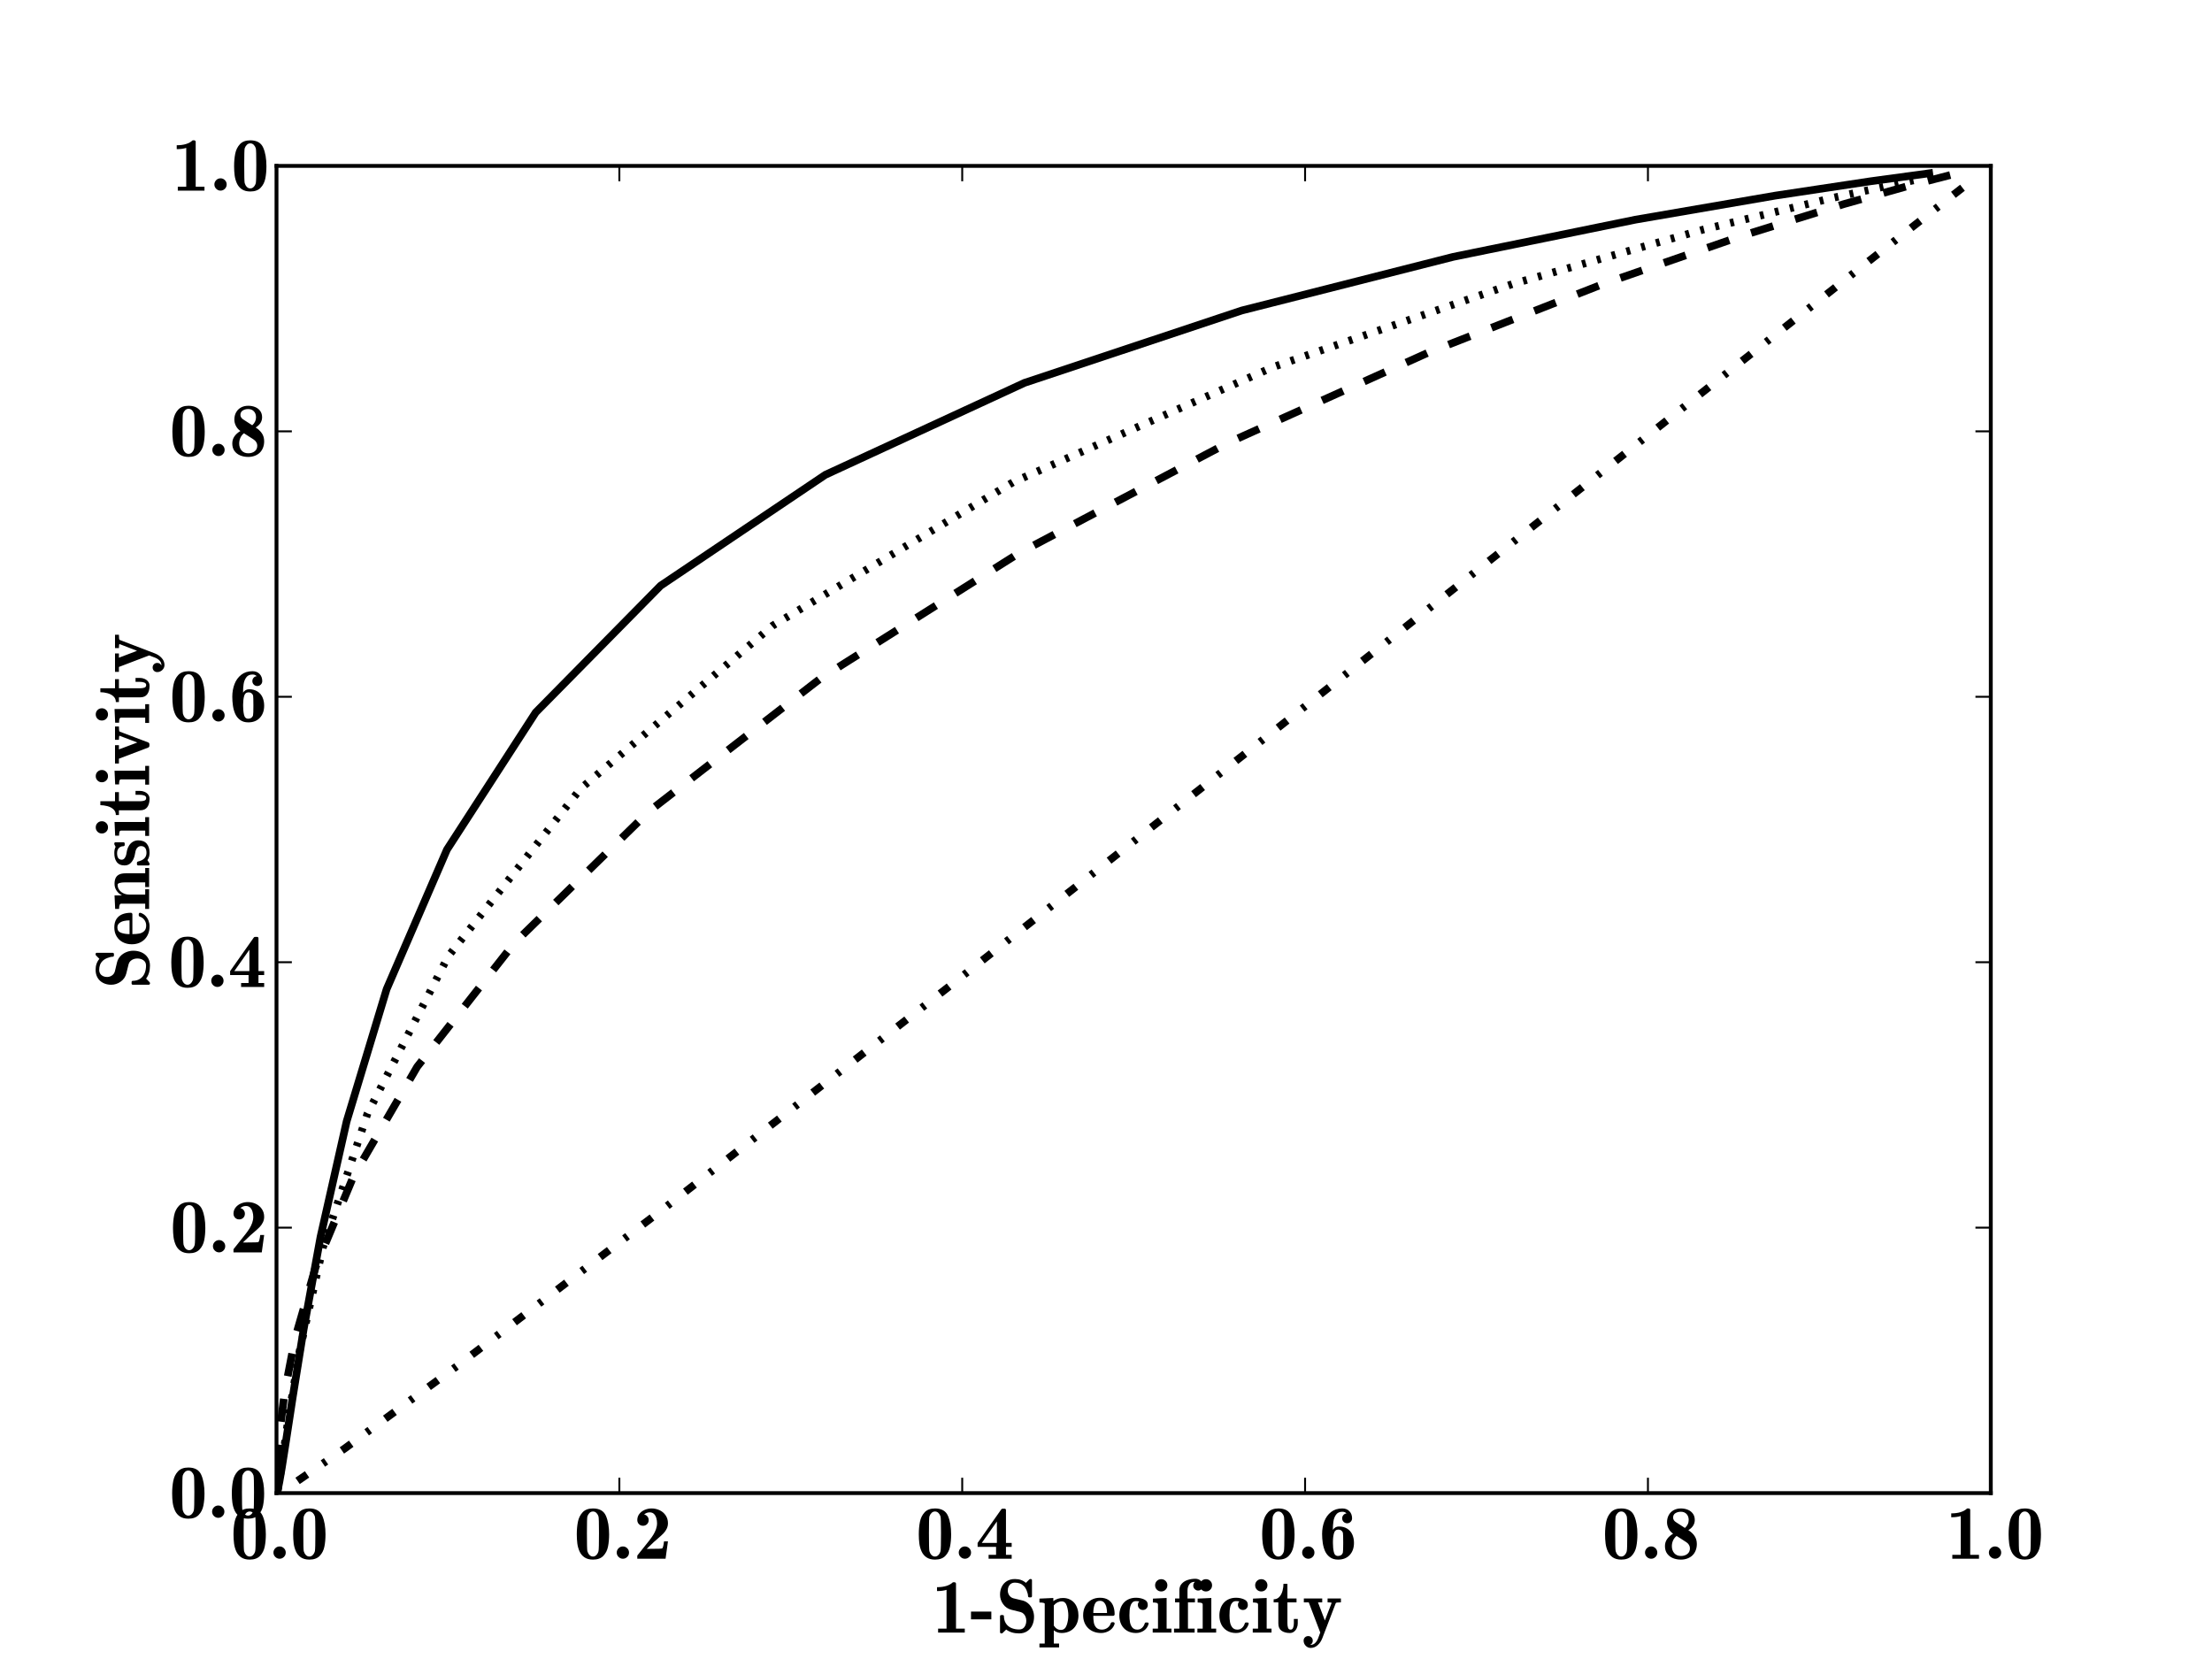
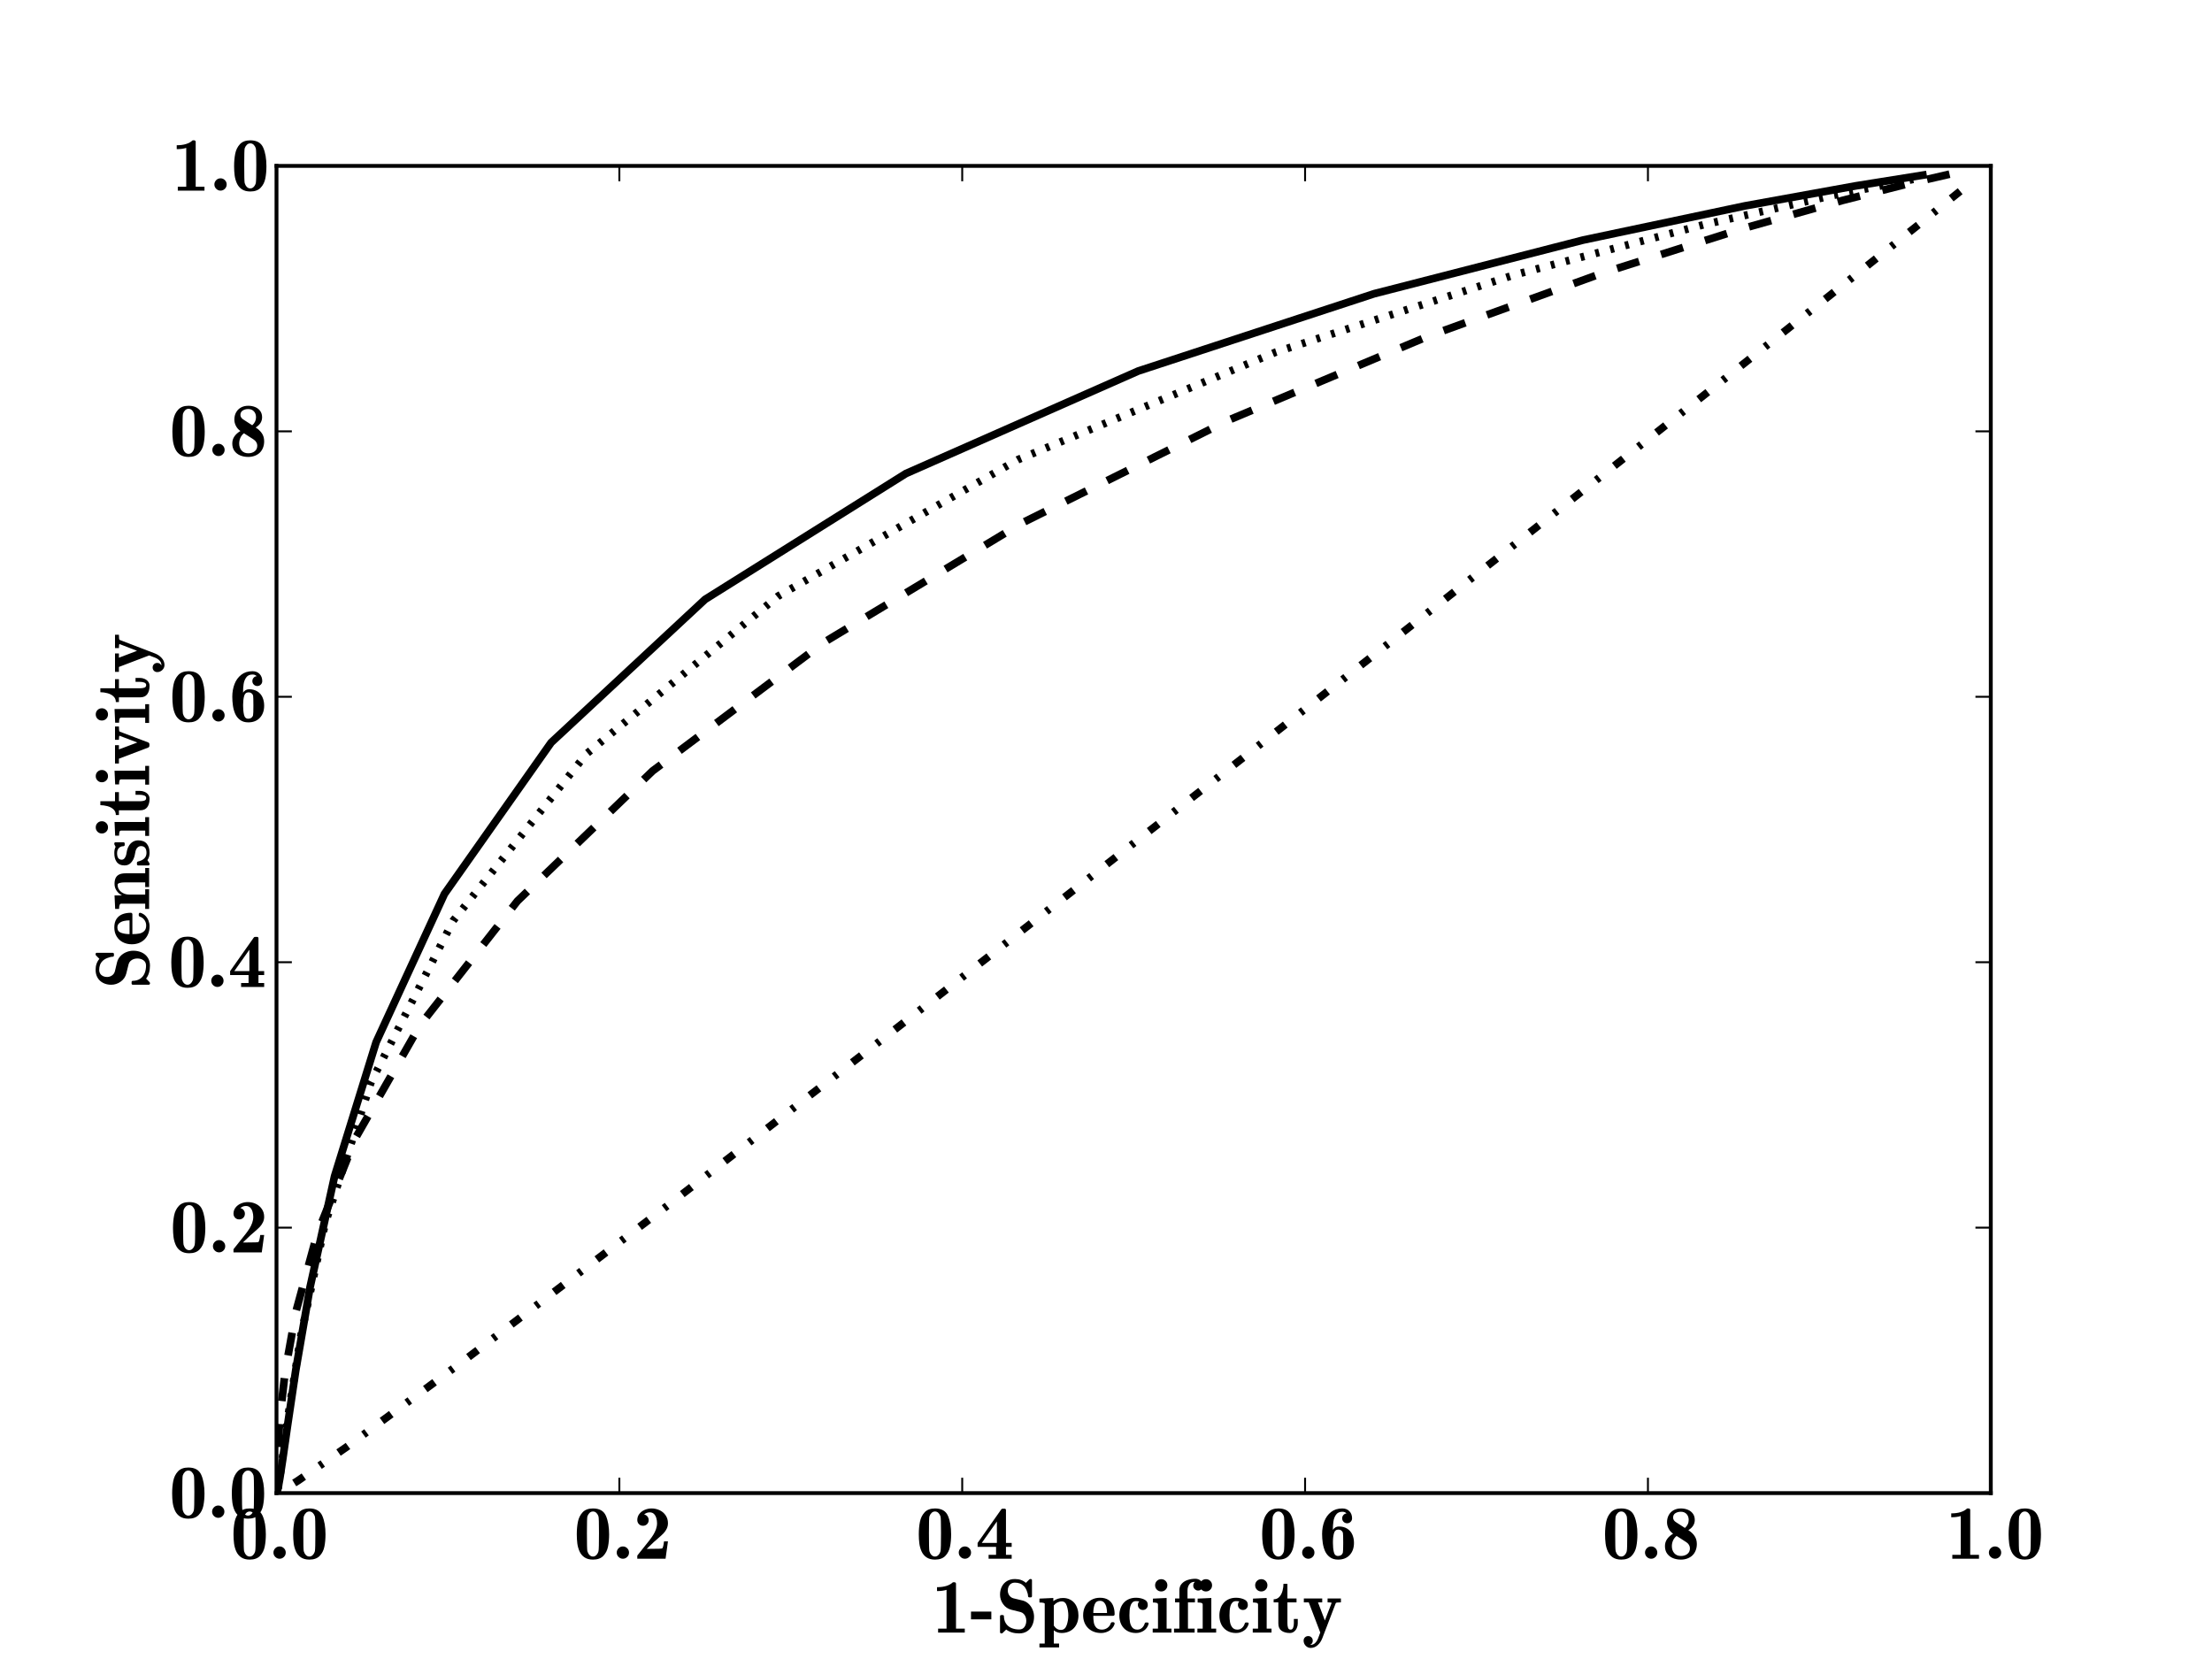
<svg xmlns="http://www.w3.org/2000/svg" xmlns:xlink="http://www.w3.org/1999/xlink" width="576pt" height="432pt" viewBox="0 0 576 432" version="1.1" id="svg1">
  <g id="figure1">
    <g id="patch1">
      <path style="fill: #ffffff; stroke: #ffffff; stroke-width: 1; stroke-linejoin: round; stroke-linecap: square;  opacity: 1" d="M0 432L576 432L576 0 L0 0L0 432" />
    </g>
    <g id="axes1">
      <g id="patch2">
        <path style="fill: #ffffff; opacity: 1" d="M72 388.8L518.4 388.8L518.4 43.2 L72 43.2L72 388.8" />
      </g>
      <g id="line2d1">
        <defs>
          <clipPath id="p50431ccdcb28178602d99d9270004dde">
            <rect x="72" y="43.2" width="446.4" height="345.6" />
          </clipPath>
        </defs>
-         <path style="fill: none; stroke: #000000; stroke-width: 2; stroke-linejoin: round; stroke-linecap: square;  opacity: 1" clip-path="url(#p50431ccdcb28178602d99d9270004dde)" d="M502.361 45.125L487.107 47.199L462.259 50.943 L425.899 57.196L378.428 66.881L323.397 80.842 L266.803 99.681L214.917 123.64L172.024 152.509 L139.495 185.52L116.386 221.242L100.676 257.575 L90.268 291.995L83.466 322.085L79.062 346.157 L76.245 363.67L74.475 375.218L73.394 382.112 L72.755 385.832L72.394 387.63" />
+         <path style="fill: none; stroke: #000000; stroke-width: 2; stroke-linejoin: round; stroke-linecap: square;  opacity: 1" clip-path="url(#p50431ccdcb28178602d99d9270004dde)" d="M500.719 45.605L483.224 48.398L454.422 53.604 L412.253 62.509L357.845 76.477L296.425 96.603 L235.901 123.311L183.606 156.079L143.514 193.367 L115.736 232.776L97.94 271.39L87.126 306.287 L80.743 335.15L77.015 356.802L74.844 371.411 L73.584 380.218L72.862 384.942L72.457 387.2 L72.236 388.173L72.119 388.559" />
      </g>
      <g id="line2d2">
-         <path style="fill: none; stroke: #000000; stroke-width: 2; stroke-linejoin: round; stroke-linecap: butt; stroke-dasharray: 6,6; stroke-dashoffset: 0; opacity: 1" clip-path="url(#p50431ccdcb28178602d99d9270004dde)" d="M507.833 45.587L497.462 48.263L480.165 53.137 L453.908 61.299L417.629 73.881L372.001 91.777 L319.766 115.317L265.326 144.042L213.666 176.661 L169.018 211.255L133.862 245.644L108.628 277.799 L92.105 306.167L82.225 329.839L76.821 348.55 L74.112 362.567L72.864 372.514L72.332 379.193 L72.121 383.43L72.042 385.963" />
+         <path style="fill: none; stroke: #000000; stroke-width: 2; stroke-linejoin: round; stroke-linecap: butt; stroke-dasharray: 6,6; stroke-dashoffset: 0; opacity: 1" clip-path="url(#p50431ccdcb28178602d99d9270004dde)" d="M507.653 45.355L497.212 47.766L479.871 52.168 L453.636 59.569L417.473 71.043L372.064 87.485 L320.113 109.319L265.957 136.272L214.507 167.302 L169.945 200.746L134.745 234.617L109.371 266.966 L92.665 296.19L82.607 321.215L77.059 341.552 L74.248 357.236L72.935 368.704L72.366 376.64 L72.137 381.827L72.049 385.022" />
      </g>
      <g id="line2d3">
-         <path style="fill: none; stroke: #000000; stroke-width: 2; stroke-linejoin: round; stroke-linecap: butt; stroke-dasharray: 3,5,1,5; stroke-dashoffset: 0; opacity: 1" clip-path="url(#p50431ccdcb28178602d99d9270004dde)" d="M511.024 48.889L501.639 56.214L483.088 70.776 L449.993 96.868L397.778 138.138L326.795 194.225 L246.19 257.629L172.204 315.193L118.959 355.755 L89.592 377.303L77.291 385.758L73.33 388.19 L72.306 388.705L72.074 388.788L72.021 388.799 L72.007 388.8L72.003 388.8L72.001 388.8 L72.001 388.8L72 388.8" />
+         <path style="fill: none; stroke: #000000; stroke-width: 2; stroke-linejoin: round; stroke-linecap: butt; stroke-dasharray: 3,5,1,5; stroke-dashoffset: 0; opacity: 1" clip-path="url(#p50431ccdcb28178602d99d9270004dde)" d="M510.421 49.787L500.621 57.686L481.583 72.883 L448.127 99.401L395.984 140.527L325.708 195.729 L246.213 257.855L173.094 314.486L120.003 354.892 L90.267 376.784L77.565 385.578L73.401 388.157 L72.317 388.705L72.075 388.79L72.022 388.799 L72.008 388.8L72.003 388.8L72.002 388.8 L72.001 388.8L72 388.8" />
      </g>
      <g id="line2d4">
-         <path style="fill: none; stroke: #000000; stroke-width: 2; stroke-linejoin: round; stroke-linecap: butt; stroke-dasharray: 1,3; stroke-dashoffset: 0; opacity: 1" clip-path="url(#p50431ccdcb28178602d99d9270004dde)" d="M498.248 46.966L477.591 51.446L443.455 59.801 L393.916 73.938L331.507 95.581L263.89 125.517 L201.158 162.944L151.207 205.341L116.724 248.996 L95.709 289.931L84.093 324.796L78.069 351.523 L75.034 369.67L73.512 380.35L72.746 385.667 L72.363 387.849L72.174 388.569L72.083 388.756 L72.04 388.793L72.02 388.799" />
+         <path style="fill: none; stroke: #000000; stroke-width: 2; stroke-linejoin: round; stroke-linecap: butt; stroke-dasharray: 1,3; stroke-dashoffset: 0; opacity: 1" clip-path="url(#p50431ccdcb28178602d99d9270004dde)" d="M498.193 46.694L477.553 50.834L443.512 58.549 L394.208 71.617L332.189 91.704L265.026 119.714 L202.629 155.223L152.734 196.28L118.027 239.71 L96.641 281.723L84.664 318.639L78.371 347.686 L75.171 367.741L73.561 379.603L72.755 385.464 L72.358 387.82L72.167 388.572L72.078 388.759 L72.037 388.794L72.018 388.799" />
      </g>
      <g id="matplotlib.axis1">
        <g id="xtick1">
          <g id="line2d5">
            <defs>
              <path id="m30e32995789d870ad79a2e54c91cf9c6" d="M0 0L0 -4" />
            </defs>
            <g>
              <use style="fill: none; stroke: #000000; stroke-width: 0.5; stroke-linejoin: round; stroke-linecap: butt;  opacity: 1" xlink:href="#m30e32995789d870ad79a2e54c91cf9c6" x="72" y="388.8" />
            </g>
          </g>
          <g id="line2d6">
            <defs>
              <path id="m9281cae24120827b11d5ea8a7ad3e96b" d="M0 0L0 4" />
            </defs>
            <g>
              <use style="fill: none; stroke: #000000; stroke-width: 0.5; stroke-linejoin: round; stroke-linecap: butt;  opacity: 1" xlink:href="#m9281cae24120827b11d5ea8a7ad3e96b" x="72" y="43.2" />
            </g>
          </g>
          <g id="text1">
            <defs>
              <path id="c_bd189987bd89a7b3eb6aec75796a6bc8" d="M25 1.125q-6.641 0 -10.969 -2.875q-4.312 -2.891 -6.516 -7.766q-2.188 -4.891 -2.906 -10.375q-0.703 -5.5 -0.703 -11.891q0 -8.938 1.469 -16.312q1.469 -7.375 6.125 -12.375q4.656 -5.016 13.5 -5.016q12.641 0 16.812 9.547q4.188 9.547 4.188 24.156q0 8.875 -1.453 16.031q-1.438 7.156 -6.094 12.016q-4.656 4.859 -13.453 4.859M17.672 -9.906q0.828 2.969 2.734 5q1.906 2.031 4.594 2.031q2.594 0 4.516 -2.078q1.938 -2.078 2.656 -4.953q0.641 -2.5 0.641 -23.594q0 -19.281 -0.641 -21.578q-0.828 -2.688 -2.703 -4.562q-1.875 -1.891 -4.469 -1.891q-2.594 0 -4.5 1.859q-1.891 1.859 -2.828 4.594q-0.578 2.297 -0.578 21.578q0 21.094 0.578 23.594" />
              <path id="c_241e11cb1762a072e8e04703d844d767" d="M5.906 -8.016q0 -3.219 2.344 -5.609q2.344 -2.391 5.672 -2.391q3.312 0 5.656 2.344q2.344 2.344 2.344 5.656q0 3.328 -2.391 5.672q-2.391 2.344 -5.609 2.344q-3.234 0 -5.625 -2.391q-2.391 -2.391 -2.391 -5.625" />
            </defs>
            <g style="fill: #000000; opacity: 1" transform="translate(60.02344,405.8938)scale(0.2)">
              <use xlink:href="#c_bd189987bd89a7b3eb6aec75796a6bc8" />
              <use xlink:href="#c_241e11cb1762a072e8e04703d844d767" x="50" />
              <use xlink:href="#c_bd189987bd89a7b3eb6aec75796a6bc8" x="77.686" />
            </g>
          </g>
        </g>
        <g id="xtick2">
          <g id="line2d7">
            <g>
              <use style="fill: none; stroke: #000000; stroke-width: 0.5; stroke-linejoin: round; stroke-linecap: butt;  opacity: 1" xlink:href="#m30e32995789d870ad79a2e54c91cf9c6" x="161.28" y="388.8" />
            </g>
          </g>
          <g id="line2d8">
            <g>
              <use style="fill: none; stroke: #000000; stroke-width: 0.5; stroke-linejoin: round; stroke-linecap: butt;  opacity: 1" xlink:href="#m9281cae24120827b11d5ea8a7ad3e96b" x="161.28" y="43.2" />
            </g>
          </g>
          <g id="text2">
            <defs>
              <path id="c_435c0ad052e81ac792eef9745a69dda8" d="M4.984 -0l0 -3.906q0.047 -0.25 0.438 -0.781l15.281 -19.188q2.875 -3.672 5.078 -7.188q2.203 -3.516 3.562 -7.359q1.375 -3.859 1.375 -7.875q0 -3.312 -0.938 -6.609q-0.922 -3.297 -3.031 -5.391q-2.094 -2.109 -5.562 -2.109q-4.188 0 -7.266 2.781q2.688 0.594 4.297 2.594q1.609 2 1.609 4.734q0 3.172 -2.156 5.281q-2.141 2.094 -5.266 2.094q-2.109 0 -3.766 -0.953q-1.656 -0.953 -2.656 -2.656q-1 -1.719 -1 -3.766q0 -4.641 2.703 -8.094q2.719 -3.469 7.016 -5.281q4.297 -1.812 8.875 -1.812q5.672 0 10.578 2.344q4.906 2.344 7.828 6.75q2.938 4.391 2.938 10.094q0 3.906 -1.641 7.234q-1.625 3.312 -4.078 5.891q-2.438 2.562 -7 6.469q-4.562 3.906 -5.391 4.688l-9.531 9.125l4.406 0q15.328 0 15.812 -0.594q1.375 -1.359 2.297 -9.125l5.125 0l-3.125 22.609z" />
            </defs>
            <g style="fill: #000000; opacity: 1" transform="translate(149.4128,405.8938)scale(0.2)">
              <use xlink:href="#c_bd189987bd89a7b3eb6aec75796a6bc8" />
              <use xlink:href="#c_241e11cb1762a072e8e04703d844d767" x="50" />
              <use xlink:href="#c_435c0ad052e81ac792eef9745a69dda8" x="77.686" />
            </g>
          </g>
        </g>
        <g id="xtick3">
          <g id="line2d9">
            <g>
              <use style="fill: none; stroke: #000000; stroke-width: 0.5; stroke-linejoin: round; stroke-linecap: butt;  opacity: 1" xlink:href="#m30e32995789d870ad79a2e54c91cf9c6" x="250.56" y="388.8" />
            </g>
          </g>
          <g id="line2d10">
            <g>
              <use style="fill: none; stroke: #000000; stroke-width: 0.5; stroke-linejoin: round; stroke-linecap: butt;  opacity: 1" xlink:href="#m9281cae24120827b11d5ea8a7ad3e96b" x="250.56" y="43.2" />
            </g>
          </g>
          <g id="text3">
            <defs>
              <path id="c_a94c655bbde2d2217f8233435eb45e54" d="M17.094 -0l0 -5.078l9.719 0l0 -10.406l-24.031 0l0 -5.125l30.812 -43.703q0.594 -0.875 1.812 -0.875l2.484 0q0.828 0 1.312 0.5q0.5 0.484 0.5 1.312l0 42.766l7.422 0l0 5.125l-7.422 0l0 10.406l7.422 0l0 5.078zM8.203 -20.609l19.672 0l0 -27.875z" />
            </defs>
            <g style="fill: #000000; opacity: 1" transform="translate(238.4741,405.8938)scale(0.2)">
              <use xlink:href="#c_bd189987bd89a7b3eb6aec75796a6bc8" />
              <use xlink:href="#c_241e11cb1762a072e8e04703d844d767" x="50" />
              <use xlink:href="#c_a94c655bbde2d2217f8233435eb45e54" x="77.686" />
            </g>
          </g>
        </g>
        <g id="xtick4">
          <g id="line2d11">
            <g>
              <use style="fill: none; stroke: #000000; stroke-width: 0.5; stroke-linejoin: round; stroke-linecap: butt;  opacity: 1" xlink:href="#m30e32995789d870ad79a2e54c91cf9c6" x="339.84" y="388.8" />
            </g>
          </g>
          <g id="line2d12">
            <g>
              <use style="fill: none; stroke: #000000; stroke-width: 0.5; stroke-linejoin: round; stroke-linecap: butt;  opacity: 1" xlink:href="#m9281cae24120827b11d5ea8a7ad3e96b" x="339.84" y="43.2" />
            </g>
          </g>
          <g id="text4">
            <defs>
              <path id="c_2e75b3049153cd3e7b053d54935e87d1" d="M25 1.125q-6.344 0 -10.594 -3.125q-4.25 -3.125 -6.406 -8q-2.141 -4.891 -2.969 -10.656q-0.828 -5.766 -0.828 -11.672q0 -8.688 2.828 -16.234q2.828 -7.547 8.766 -12.234q5.938 -4.688 14.719 -4.688q5.766 0 9.234 3.594q3.469 3.594 3.469 9.297q0 2.688 -1.906 4.547q-1.906 1.859 -4.5 1.859q-2.688 0 -4.594 -1.859q-1.891 -1.859 -1.891 -4.547q0 -2.484 1.625 -4.344q1.641 -1.859 4.031 -2.047q-1.859 -2.203 -5.469 -2.203q-5.469 0 -8.188 3.844q-2.703 3.828 -3.406 8.781q-0.703 4.953 -0.703 10.969q2.969 -4.406 7.906 -4.406q6.109 0 10.594 2.734q4.5 2.734 6.734 7.578q2.25 4.828 2.25 11.078q0 9.719 -5.547 15.734q-5.531 6 -15.156 6M25 -3.609q2.156 0 3.859 -1.094q1.703 -1.109 2.344 -3.109q0.484 -2.297 0.484 -12.703l0 -0.281q0 -10.984 -0.391 -13q-0.578 -1.891 -2.141 -3.031q-1.562 -1.156 -3.672 -1.156q-4.531 0 -5.859 4.828q-1.312 4.828 -1.312 11.031l0 1.719q0 6.641 1.172 11.719q1.172 5.078 5.516 5.078" />
            </defs>
            <g style="fill: #000000; opacity: 1" transform="translate(327.8947,405.8938)scale(0.2)">
              <use xlink:href="#c_bd189987bd89a7b3eb6aec75796a6bc8" />
              <use xlink:href="#c_241e11cb1762a072e8e04703d844d767" x="50" />
              <use xlink:href="#c_2e75b3049153cd3e7b053d54935e87d1" x="77.686" />
            </g>
          </g>
        </g>
        <g id="xtick5">
          <g id="line2d13">
            <g>
              <use style="fill: none; stroke: #000000; stroke-width: 0.5; stroke-linejoin: round; stroke-linecap: butt;  opacity: 1" xlink:href="#m30e32995789d870ad79a2e54c91cf9c6" x="429.12" y="388.8" />
            </g>
          </g>
          <g id="line2d14">
            <g>
              <use style="fill: none; stroke: #000000; stroke-width: 0.5; stroke-linejoin: round; stroke-linecap: butt;  opacity: 1" xlink:href="#m9281cae24120827b11d5ea8a7ad3e96b" x="429.12" y="43.2" />
            </g>
          </g>
          <g id="text5">
            <defs>
              <path id="c_56240f3e9382366e63f8314dd529d1d8" d="M4.203 -16.406q0 -5.219 2.781 -9.219q2.781 -4.016 7.812 -7q-3.609 -2.438 -5.766 -6.453q-2.141 -4.031 -2.141 -8.438q0 -5.266 2.266 -9.359q2.266 -4.109 6.359 -6.359q4.109 -2.25 9.484 -2.25q4.828 0 8.922 1.672q4.109 1.656 6.594 5.047q2.5 3.391 2.5 8.281q0 8.156 -8.391 13.281q5.359 3.359 8.219 7.719q2.859 4.344 2.859 10.297q0 4.531 -1.5 8.344q-1.484 3.812 -4.188 6.422q-2.703 2.609 -6.594 4.078q-3.875 1.469 -8.422 1.469q-5.719 0 -10.453 -1.953q-4.734 -1.953 -7.547 -5.875q-2.797 -3.938 -2.797 -9.703M25 -3.609q4.984 0 8.344 -2.594q3.375 -2.594 3.375 -7.422q0 -2.344 -1.297 -4.469q-1.297 -2.125 -3.438 -3.484l-12.594 -8.109q-3.031 2.297 -4.625 5.859q-1.578 3.562 -1.578 7.422q0 5.562 3.141 9.188q3.156 3.609 8.672 3.609M18.406 -47.703l11.766 7.609q2.391 -2.094 3.656 -4.703q1.281 -2.609 1.281 -5.688q0 -4.734 -2.734 -7.719q-2.734 -2.984 -7.469 -2.984q-4.156 0 -7.141 1.891q-2.969 1.875 -2.969 5.781q0 1.75 1.016 3.312q1.031 1.562 2.594 2.5" />
            </defs>
            <g style="fill: #000000; opacity: 1" transform="translate(417.1747,405.8938)scale(0.2)">
              <use xlink:href="#c_bd189987bd89a7b3eb6aec75796a6bc8" />
              <use xlink:href="#c_241e11cb1762a072e8e04703d844d767" x="50" />
              <use xlink:href="#c_56240f3e9382366e63f8314dd529d1d8" x="77.686" />
            </g>
          </g>
        </g>
        <g id="xtick6">
          <g id="line2d15">
            <g>
              <use style="fill: none; stroke: #000000; stroke-width: 0.5; stroke-linejoin: round; stroke-linecap: butt;  opacity: 1" xlink:href="#m30e32995789d870ad79a2e54c91cf9c6" x="518.4" y="388.8" />
            </g>
          </g>
          <g id="line2d16">
            <g>
              <use style="fill: none; stroke: #000000; stroke-width: 0.5; stroke-linejoin: round; stroke-linecap: butt;  opacity: 1" xlink:href="#m9281cae24120827b11d5ea8a7ad3e96b" x="518.4" y="43.2" />
            </g>
          </g>
          <g id="text6">
            <defs>
              <path id="c_7b019f7db3d11a6a9a374c851b938a61" d="M8.297 -0l0 -5.078l10.984 0l0 -50.531q-5.172 1.609 -12.391 1.609l0 -5.078q13.953 0 20.703 -6.406l2.391 0q1.312 0.297 1.609 1.562l0 58.844l11.422 0l0 5.078z" />
            </defs>
            <g style="fill: #000000; opacity: 1" transform="translate(506.7203,405.8938)scale(0.2)">
              <use xlink:href="#c_7b019f7db3d11a6a9a374c851b938a61" />
              <use xlink:href="#c_241e11cb1762a072e8e04703d844d767" x="50" />
              <use xlink:href="#c_bd189987bd89a7b3eb6aec75796a6bc8" x="77.686" />
            </g>
          </g>
        </g>
        <g id="text7">
          <defs>
            <path id="c_b6e14084d50bbfdbdbef0209f2ace218" d="M1.125 -17.188l0 -10.109l26.469 0l0 10.109z" />
            <path id="c_e7839546026b50d6a21f79412334b058" d="M5.609 -0.203l0 -21.375q0.25 -0.984 1.281 -1.219l2.625 0q0.938 0.234 1.172 1.219q0 5.609 2.562 9.641q2.578 4.031 7.094 5.984q4.516 1.953 10.172 1.953q4.594 0 6.938 -3.344q2.344 -3.344 2.344 -8.141q0 -2.391 -0.828 -4.734q-0.828 -2.344 -2.547 -4.094q-1.703 -1.766 -4.094 -2.391l-12.016 -2.984q-6.594 -1.656 -10.656 -7.297q-4.047 -5.641 -4.047 -12.438q0 -5.797 2.375 -10.438q2.375 -4.641 6.734 -7.219q4.375 -2.594 10.281 -2.594q8.641 0 14.312 4.969l4.578 -4.578q0.391 -0.297 0.938 -0.391l1.172 0q0.969 0.281 1.219 1.172l0 21.375q-0.25 1.031 -1.219 1.328l-2.594 0q-1.078 -0.25 -1.312 -1.328q0 -3.172 -1.672 -7.266q-1.656 -4.109 -3.891 -6.203q-2.25 -2.297 -5.156 -3.344q-2.906 -1.047 -6.375 -1.047q-2.922 0 -5 1.344q-2.078 1.328 -3.188 3.656q-1.094 2.312 -1.094 5.297q0 3.469 1.969 6.328q1.984 2.844 5.312 3.781l12.016 2.875q4.484 1.125 7.844 4.328q3.375 3.188 5.203 7.656q1.844 4.469 1.844 9.109q0 6.016 -2.25 10.969q-2.25 4.953 -6.641 7.859q-4.391 2.906 -10.5 2.906q-10.25 0 -16.891 -5.031l-4.734 4.594q-0.391 0.234 -0.875 0.438l-1.125 0q-1.031 -0.344 -1.281 -1.328" />
            <path id="c_e99ceee9ce5f3ff57326c2b60b4a8849" d="M1.422 19.391l0 -5.078l6.875 0l0 -51.719q0 -1.703 -6.875 -1.703l0 -5.078l18.062 -0.828l0 4.094q5.516 -4.094 12.5 -4.094q4.984 0 8.766 1.812q3.781 1.797 6.297 4.875q2.516 3.078 3.828 7.281q1.328 4.188 1.328 8.828q0 6.594 -2.672 11.797q-2.656 5.203 -7.672 8.109q-5 2.906 -11.531 2.906q-5.859 0 -10.203 -3.469l0 17.188l6.875 0l0 5.078zM20.125 -9.078q3.609 5.656 9.266 5.656q5.281 0 7.453 -6.094q2.172 -6.109 2.172 -12.703q0 -6.297 -1.891 -12.328q-1.875 -6.031 -6.609 -6.031q-2.969 0 -5.703 1.391q-2.734 1.391 -4.688 3.891z" />
            <path id="c_ca7684a39273c231267fab53f42a37a1" d="M2.781 -22.516q0 -6.484 2.688 -11.688q2.688 -5.203 7.688 -8.156q5.016 -2.953 11.547 -2.953q6.594 0 10.844 2.719q4.25 2.703 6.25 7.562q2 4.859 2 11.25q0 1.469 -1.609 2l-26.172 0q0 4.938 0.703 8.828q0.719 3.875 3.203 6.516q2.484 2.625 7.281 2.625q4.047 0 7.297 -2.344q3.25 -2.344 4.312 -6.156q0.547 -0.922 1.469 -1.172l1.906 0q1.609 0.344 1.609 1.766q0 0.094 -0.094 0.641q-1.172 3.656 -3.812 6.266q-2.641 2.609 -6.297 4.016q-3.656 1.391 -7.469 1.391q-5.078 0 -9.375 -1.641q-4.297 -1.641 -7.422 -4.688q-3.125 -3.062 -4.844 -7.328q-1.703 -4.266 -1.703 -9.453M16.016 -25.484l17.875 0q0 -3.719 -0.766 -7.25q-0.75 -3.547 -2.812 -6.062q-2.047 -2.516 -5.609 -2.516q-5.172 0 -6.938 4.734q-1.75 4.734 -1.75 11.094" />
            <path id="c_4acecd18f759c9c1c023e82575eb30ca" d="M24.906 0.594q-6.594 0 -11.5 -2.938q-4.906 -2.938 -7.5 -8.078q-2.578 -5.156 -2.578 -11.797q0 -4.938 1.484 -9.156q1.484 -4.219 4.234 -7.344q2.766 -3.125 6.844 -4.859q4.078 -1.734 9.016 -1.734q5.859 0 10.656 2.156q4.812 2.141 4.812 7.266q0 2.781 -1.812 4.641q-1.797 1.859 -4.578 1.859q-2.781 0 -4.641 -1.906q-1.859 -1.906 -1.859 -4.594q0 -3.031 1.906 -4.594q-1.797 -0.438 -4.391 -0.438q-3.031 0 -4.797 1.906q-1.75 1.906 -2.516 4.734q-0.75 2.828 -0.969 5.688q-0.219 2.859 -0.219 6.281q0 4.594 0.656 8.625q0.672 4.016 2.953 6.953q2.297 2.922 6.703 2.922q3.656 0 6.188 -2.406q2.547 -2.422 3.531 -6.094q0.391 -0.625 1.172 -0.781l2.578 0q1.219 0.344 1.219 1.375q0 0.094 -0.094 0.531q-1.516 5.516 -6.078 8.656q-4.562 3.125 -10.422 3.125" />
            <path id="c_fd91a944b9cc71be1d0b5baa4bcebdb8" d="M2.391 -0l0 -5.078l6.891 0l0 -31.203q0 -1.906 -1.812 -2.359q-1.797 -0.469 -4.781 -0.469l0 -5.078l17.828 -0.828l0 39.938l6.297 0l0 5.078zM5.516 -61.531q0 -3.359 2.297 -5.656q2.297 -2.297 5.672 -2.297q3.406 0 5.703 2.297q2.297 2.297 2.297 5.656q0 3.328 -2.297 5.672q-2.297 2.344 -5.703 2.344q-3.375 0 -5.672 -2.344q-2.297 -2.344 -2.297 -5.672" />
            <path id="c_db0d83054eae215c701cd1bf8e8c8b70" d="M2.484 -0l0 -5.078l6.938 0l0 -34.234l-5.609 0l0 -5.078l5.609 0l0 -10.688q0 -5.125 3.094 -8.516q3.109 -3.406 7.859 -4.906q4.766 -1.516 9.797 -1.516q4.016 0 7.016 2.547q3 2.531 3 6.391q0 2.672 -1.859 4.531q-1.859 1.859 -4.438 1.859q-2.594 0 -4.5 -1.906q-1.906 -1.906 -1.906 -4.484q0 -3.078 2.203 -4.938l-0.484 0q-4.5 0 -6.844 3.297q-2.344 3.297 -2.344 7.938l0 10.391l9.672 0l0 5.078l-9.078 0l0 34.234l8.688 0l0 5.078z" />
            <path id="c_63af600cbd42c037601e11aac7dfa175" d="M8.016 -11.719l0 -27.594l-6.109 0l0 -4q4.594 0 7.469 -3.188q2.875 -3.203 4.094 -7.906q1.234 -4.719 1.234 -9.078l5.125 0l0 19.094l11.859 0l0 5.078l-11.859 0l0 27.297q0 3.375 0.797 5.797q0.812 2.406 3.406 2.406q2.344 0 3.266 -2.578q0.922 -2.594 0.922 -5.625l0 -5.656l5.078 0l0 5.953q0 2.922 -1.25 5.812q-1.234 2.875 -3.578 4.688q-2.344 1.812 -5.469 1.812q-6.641 0 -10.812 -2.953q-4.172 -2.969 -4.172 -9.359" />
            <path id="c_d30af9495758b4123dee714c3d90bb1a" d="M11.078 20.016q-3.75 0 -6.469 -2.828q-2.703 -2.828 -2.703 -6.688q0 -2.484 1.703 -4.203q1.719 -1.703 4.297 -1.703q2.5 0 4.203 1.703q1.703 1.719 1.703 4.203q0 3.953 -3.312 5.422q0.188 0.094 0.578 0.094q3.375 0 5.844 -2.438q2.469 -2.438 3.781 -5.859l2.875 -7.719l-14.984 -39.312l-6.391 0l0 -5.078l23.922 0l0 5.078l-5.516 0l8.984 23.594l8.781 -22.766q0 -0.484 -1.781 -0.656q-1.781 -0.172 -3.484 -0.172l0 -5.078l17.375 0l0 5.078q-6.297 0 -6.688 0.938l-17.672 46.094q-2 5.125 -5.953 8.703q-3.953 3.594 -9.094 3.594" />
          </defs>
          <g style="fill: #000000; opacity: 1" transform="translate(242.6219,425.1125)scale(0.2)">
            <use xlink:href="#c_7b019f7db3d11a6a9a374c851b938a61" />
            <use xlink:href="#c_b6e14084d50bbfdbdbef0209f2ace218" x="50" />
            <use xlink:href="#c_e7839546026b50d6a21f79412334b058" x="83.301" />
            <use xlink:href="#c_e99ceee9ce5f3ff57326c2b60b4a8849" x="138.818" />
            <use xlink:href="#c_ca7684a39273c231267fab53f42a37a1" x="194.336" />
            <use xlink:href="#c_4acecd18f759c9c1c023e82575eb30ca" x="240.918" />
            <use xlink:href="#c_fd91a944b9cc71be1d0b5baa4bcebdb8" x="285.303" />
            <use xlink:href="#c_db0d83054eae215c701cd1bf8e8c8b70" x="312.988" />
            <use xlink:href="#c_fd91a944b9cc71be1d0b5baa4bcebdb8" x="343.506" />
            <use xlink:href="#c_4acecd18f759c9c1c023e82575eb30ca" x="371.191" />
            <use xlink:href="#c_fd91a944b9cc71be1d0b5baa4bcebdb8" x="415.576" />
            <use xlink:href="#c_63af600cbd42c037601e11aac7dfa175" x="443.262" />
            <use xlink:href="#c_d30af9495758b4123dee714c3d90bb1a" x="482.275" />
          </g>
        </g>
      </g>
      <g id="matplotlib.axis2">
        <g id="ytick1">
          <g id="line2d17">
            <defs>
              <path id="m3400efa6b1638b3fea9e19e898273957" d="M0 0L4 0" />
            </defs>
            <g>
              <use style="fill: none; stroke: #000000; stroke-width: 0.5; stroke-linejoin: round; stroke-linecap: butt;  opacity: 1" xlink:href="#m3400efa6b1638b3fea9e19e898273957" x="72" y="388.8" />
            </g>
          </g>
          <g id="line2d18">
            <defs>
              <path id="m20b58b2501143cb5e0a5e8f1ef6f1643" d="M0 0L-4 0" />
            </defs>
            <g>
              <use style="fill: none; stroke: #000000; stroke-width: 0.5; stroke-linejoin: round; stroke-linecap: butt;  opacity: 1" xlink:href="#m20b58b2501143cb5e0a5e8f1ef6f1643" x="518.4" y="388.8" />
            </g>
          </g>
          <g id="text8">
            <g style="fill: #000000; opacity: 1" transform="translate(44.04688,395.2375)scale(0.2)">
              <use xlink:href="#c_bd189987bd89a7b3eb6aec75796a6bc8" />
              <use xlink:href="#c_241e11cb1762a072e8e04703d844d767" x="50" />
              <use xlink:href="#c_bd189987bd89a7b3eb6aec75796a6bc8" x="77.686" />
            </g>
          </g>
        </g>
        <g id="ytick2">
          <g id="line2d19">
            <g>
              <use style="fill: none; stroke: #000000; stroke-width: 0.5; stroke-linejoin: round; stroke-linecap: butt;  opacity: 1" xlink:href="#m3400efa6b1638b3fea9e19e898273957" x="72" y="319.68" />
            </g>
          </g>
          <g id="line2d20">
            <g>
              <use style="fill: none; stroke: #000000; stroke-width: 0.5; stroke-linejoin: round; stroke-linecap: butt;  opacity: 1" xlink:href="#m20b58b2501143cb5e0a5e8f1ef6f1643" x="518.4" y="319.68" />
            </g>
          </g>
          <g id="text9">
            <g style="fill: #000000; opacity: 1" transform="translate(44.26562,326.1175)scale(0.2)">
              <use xlink:href="#c_bd189987bd89a7b3eb6aec75796a6bc8" />
              <use xlink:href="#c_241e11cb1762a072e8e04703d844d767" x="50" />
              <use xlink:href="#c_435c0ad052e81ac792eef9745a69dda8" x="77.686" />
            </g>
          </g>
        </g>
        <g id="ytick3">
          <g id="line2d21">
            <g>
              <use style="fill: none; stroke: #000000; stroke-width: 0.5; stroke-linejoin: round; stroke-linecap: butt;  opacity: 1" xlink:href="#m3400efa6b1638b3fea9e19e898273957" x="72" y="250.56" />
            </g>
          </g>
          <g id="line2d22">
            <g>
              <use style="fill: none; stroke: #000000; stroke-width: 0.5; stroke-linejoin: round; stroke-linecap: butt;  opacity: 1" xlink:href="#m20b58b2501143cb5e0a5e8f1ef6f1643" x="518.4" y="250.56" />
            </g>
          </g>
          <g id="text10">
            <g style="fill: #000000; opacity: 1" transform="translate(43.82812,256.9975)scale(0.2)">
              <use xlink:href="#c_bd189987bd89a7b3eb6aec75796a6bc8" />
              <use xlink:href="#c_241e11cb1762a072e8e04703d844d767" x="50" />
              <use xlink:href="#c_a94c655bbde2d2217f8233435eb45e54" x="77.686" />
            </g>
          </g>
        </g>
        <g id="ytick4">
          <g id="line2d23">
            <g>
              <use style="fill: none; stroke: #000000; stroke-width: 0.5; stroke-linejoin: round; stroke-linecap: butt;  opacity: 1" xlink:href="#m3400efa6b1638b3fea9e19e898273957" x="72" y="181.44" />
            </g>
          </g>
          <g id="line2d24">
            <g>
              <use style="fill: none; stroke: #000000; stroke-width: 0.5; stroke-linejoin: round; stroke-linecap: butt;  opacity: 1" xlink:href="#m20b58b2501143cb5e0a5e8f1ef6f1643" x="518.4" y="181.44" />
            </g>
          </g>
          <g id="text11">
            <g style="fill: #000000; opacity: 1" transform="translate(44.10938,187.8775)scale(0.2)">
              <use xlink:href="#c_bd189987bd89a7b3eb6aec75796a6bc8" />
              <use xlink:href="#c_241e11cb1762a072e8e04703d844d767" x="50" />
              <use xlink:href="#c_2e75b3049153cd3e7b053d54935e87d1" x="77.686" />
            </g>
          </g>
        </g>
        <g id="ytick5">
          <g id="line2d25">
            <g>
              <use style="fill: none; stroke: #000000; stroke-width: 0.5; stroke-linejoin: round; stroke-linecap: butt;  opacity: 1" xlink:href="#m3400efa6b1638b3fea9e19e898273957" x="72" y="112.32" />
            </g>
          </g>
          <g id="line2d26">
            <g>
              <use style="fill: none; stroke: #000000; stroke-width: 0.5; stroke-linejoin: round; stroke-linecap: butt;  opacity: 1" xlink:href="#m20b58b2501143cb5e0a5e8f1ef6f1643" x="518.4" y="112.32" />
            </g>
          </g>
          <g id="text12">
            <g style="fill: #000000; opacity: 1" transform="translate(44.10938,118.7575)scale(0.2)">
              <use xlink:href="#c_bd189987bd89a7b3eb6aec75796a6bc8" />
              <use xlink:href="#c_241e11cb1762a072e8e04703d844d767" x="50" />
              <use xlink:href="#c_56240f3e9382366e63f8314dd529d1d8" x="77.686" />
            </g>
          </g>
        </g>
        <g id="ytick6">
          <g id="line2d27">
            <g>
              <use style="fill: none; stroke: #000000; stroke-width: 0.5; stroke-linejoin: round; stroke-linecap: butt;  opacity: 1" xlink:href="#m3400efa6b1638b3fea9e19e898273957" x="72" y="43.2" />
            </g>
          </g>
          <g id="line2d28">
            <g>
              <use style="fill: none; stroke: #000000; stroke-width: 0.5; stroke-linejoin: round; stroke-linecap: butt;  opacity: 1" xlink:href="#m20b58b2501143cb5e0a5e8f1ef6f1643" x="518.4" y="43.2" />
            </g>
          </g>
          <g id="text13">
            <g style="fill: #000000; opacity: 1" transform="translate(44.64062,49.6375)scale(0.2)">
              <use xlink:href="#c_7b019f7db3d11a6a9a374c851b938a61" />
              <use xlink:href="#c_241e11cb1762a072e8e04703d844d767" x="50" />
              <use xlink:href="#c_bd189987bd89a7b3eb6aec75796a6bc8" x="77.686" />
            </g>
          </g>
        </g>
        <g id="text14">
          <defs>
            <path id="c_c02259bade652f67eecca5e674f9d38c" d="M2.203 -0l0 -5.078l6.875 0l0 -31.203q0 -2.828 -6.875 -2.828l0 -5.078l17.625 -0.828l0 9.719q2.25 -4.406 6.203 -7.062q3.953 -2.656 8.781 -2.656q4.891 0 7.891 1.547q3 1.531 4.438 4.688q1.438 3.141 1.438 8.062l0 25.641l6.938 0l0 5.078l-24.797 0l0 -5.078l6.094 0l0 -25.344l0 -0.297q0 -10.297 -3.219 -10.297q-2.828 0 -5.203 1.25q-2.359 1.234 -4.047 3.406q-1.688 2.172 -2.562 4.797q-0.875 2.609 -0.875 5.438l0 21.047l6.875 0l0 5.078z" />
            <path id="c_1d4a10d238002893c4e280909fcefabf" d="M3.328 -0.688l0 -13.906q0.234 -0.938 1.266 -1.234l2.578 0q0.984 0.344 1.234 1.234q2.578 11.172 11.266 11.172q8.844 0 8.844 -7.266q0 -1.812 -0.938 -3.25q-0.922 -1.438 -2.438 -2.391q-1.5 -0.953 -3.219 -1.344l-6 -1.219q-5.422 -1.328 -9.016 -4.672q-3.578 -3.344 -3.578 -8.328q0 -3.609 1.234 -6.234q1.25 -2.641 3.516 -4.234q2.281 -1.594 5.156 -2.266q2.875 -0.688 6.438 -0.688q4.688 0 7.812 1.703l3.234 -1.609l0.391 -0.094l1.219 0q0.922 0.25 1.172 1.219l0 10.984q-0.25 1.078 -1.172 1.328l-2.641 0q-1.031 -0.25 -1.266 -1.328q0 -2.641 -1.109 -4.562q-1.094 -1.922 -3.094 -2.969q-2 -1.062 -4.734 -1.062q-8.688 0 -8.688 6.016q0 2.188 1.875 3.688q1.875 1.484 4.328 2.109l6.094 1.172q3.672 0.938 6.547 2.875q2.875 1.922 4.609 4.922q1.734 3 1.734 6.719q0 7.516 -4.391 11.156q-4.391 3.641 -11.922 3.641q-5.656 0 -9.375 -2.797l-4.188 2.688l-0.391 0.109l-1.125 0q-1.031 -0.25 -1.266 -1.281" />
            <path id="c_999d3bb9a3e4c2bb79ecc22361736b1a" d="M22.906 -1.422l-14.406 -37.891l-6.297 0l0 -5.078l23.922 0l0 5.078l-5.516 0l8.984 23.938l8.781 -23.109q0 -0.484 -1.781 -0.656q-1.781 -0.172 -3.484 -0.172l0 -5.078l17.375 0l0 5.078q-6.297 0 -6.688 0.938l-14.016 36.953q-0.625 1.812 -2.578 1.812l-1.719 0q-1.953 0 -2.578 -1.812" />
          </defs>
          <g style="fill: #000000; opacity: 1" transform="translate(38.82812,257.5469)rotate(-90.0)scale(0.2)">
            <use xlink:href="#c_e7839546026b50d6a21f79412334b058" />
            <use xlink:href="#c_ca7684a39273c231267fab53f42a37a1" x="55.518" />
            <use xlink:href="#c_c02259bade652f67eecca5e674f9d38c" x="102.1" />
            <use xlink:href="#c_1d4a10d238002893c4e280909fcefabf" x="157.617" />
            <use xlink:href="#c_fd91a944b9cc71be1d0b5baa4bcebdb8" x="197.021" />
            <use xlink:href="#c_63af600cbd42c037601e11aac7dfa175" x="224.707" />
            <use xlink:href="#c_fd91a944b9cc71be1d0b5baa4bcebdb8" x="263.721" />
            <use xlink:href="#c_999d3bb9a3e4c2bb79ecc22361736b1a" x="291.406" />
            <use xlink:href="#c_fd91a944b9cc71be1d0b5baa4bcebdb8" x="344.092" />
            <use xlink:href="#c_63af600cbd42c037601e11aac7dfa175" x="371.777" />
            <use xlink:href="#c_d30af9495758b4123dee714c3d90bb1a" x="410.791" />
          </g>
        </g>
      </g>
      <g id="patch3">
        <path style="fill: none; stroke: #000000; stroke-width: 1; stroke-linejoin: round; stroke-linecap: square;  opacity: 1" d="M72 43.2L518.4 43.2" />
      </g>
      <g id="patch4">
        <path style="fill: none; stroke: #000000; stroke-width: 1; stroke-linejoin: round; stroke-linecap: square;  opacity: 1" d="M518.4 388.8L518.4 43.2" />
      </g>
      <g id="patch5">
        <path style="fill: none; stroke: #000000; stroke-width: 1; stroke-linejoin: round; stroke-linecap: square;  opacity: 1" d="M72 388.8L518.4 388.8" />
      </g>
      <g id="patch6">
        <path style="fill: none; stroke: #000000; stroke-width: 1; stroke-linejoin: round; stroke-linecap: square;  opacity: 1" d="M72 388.8L72 43.2" />
      </g>
    </g>
  </g>
</svg>
